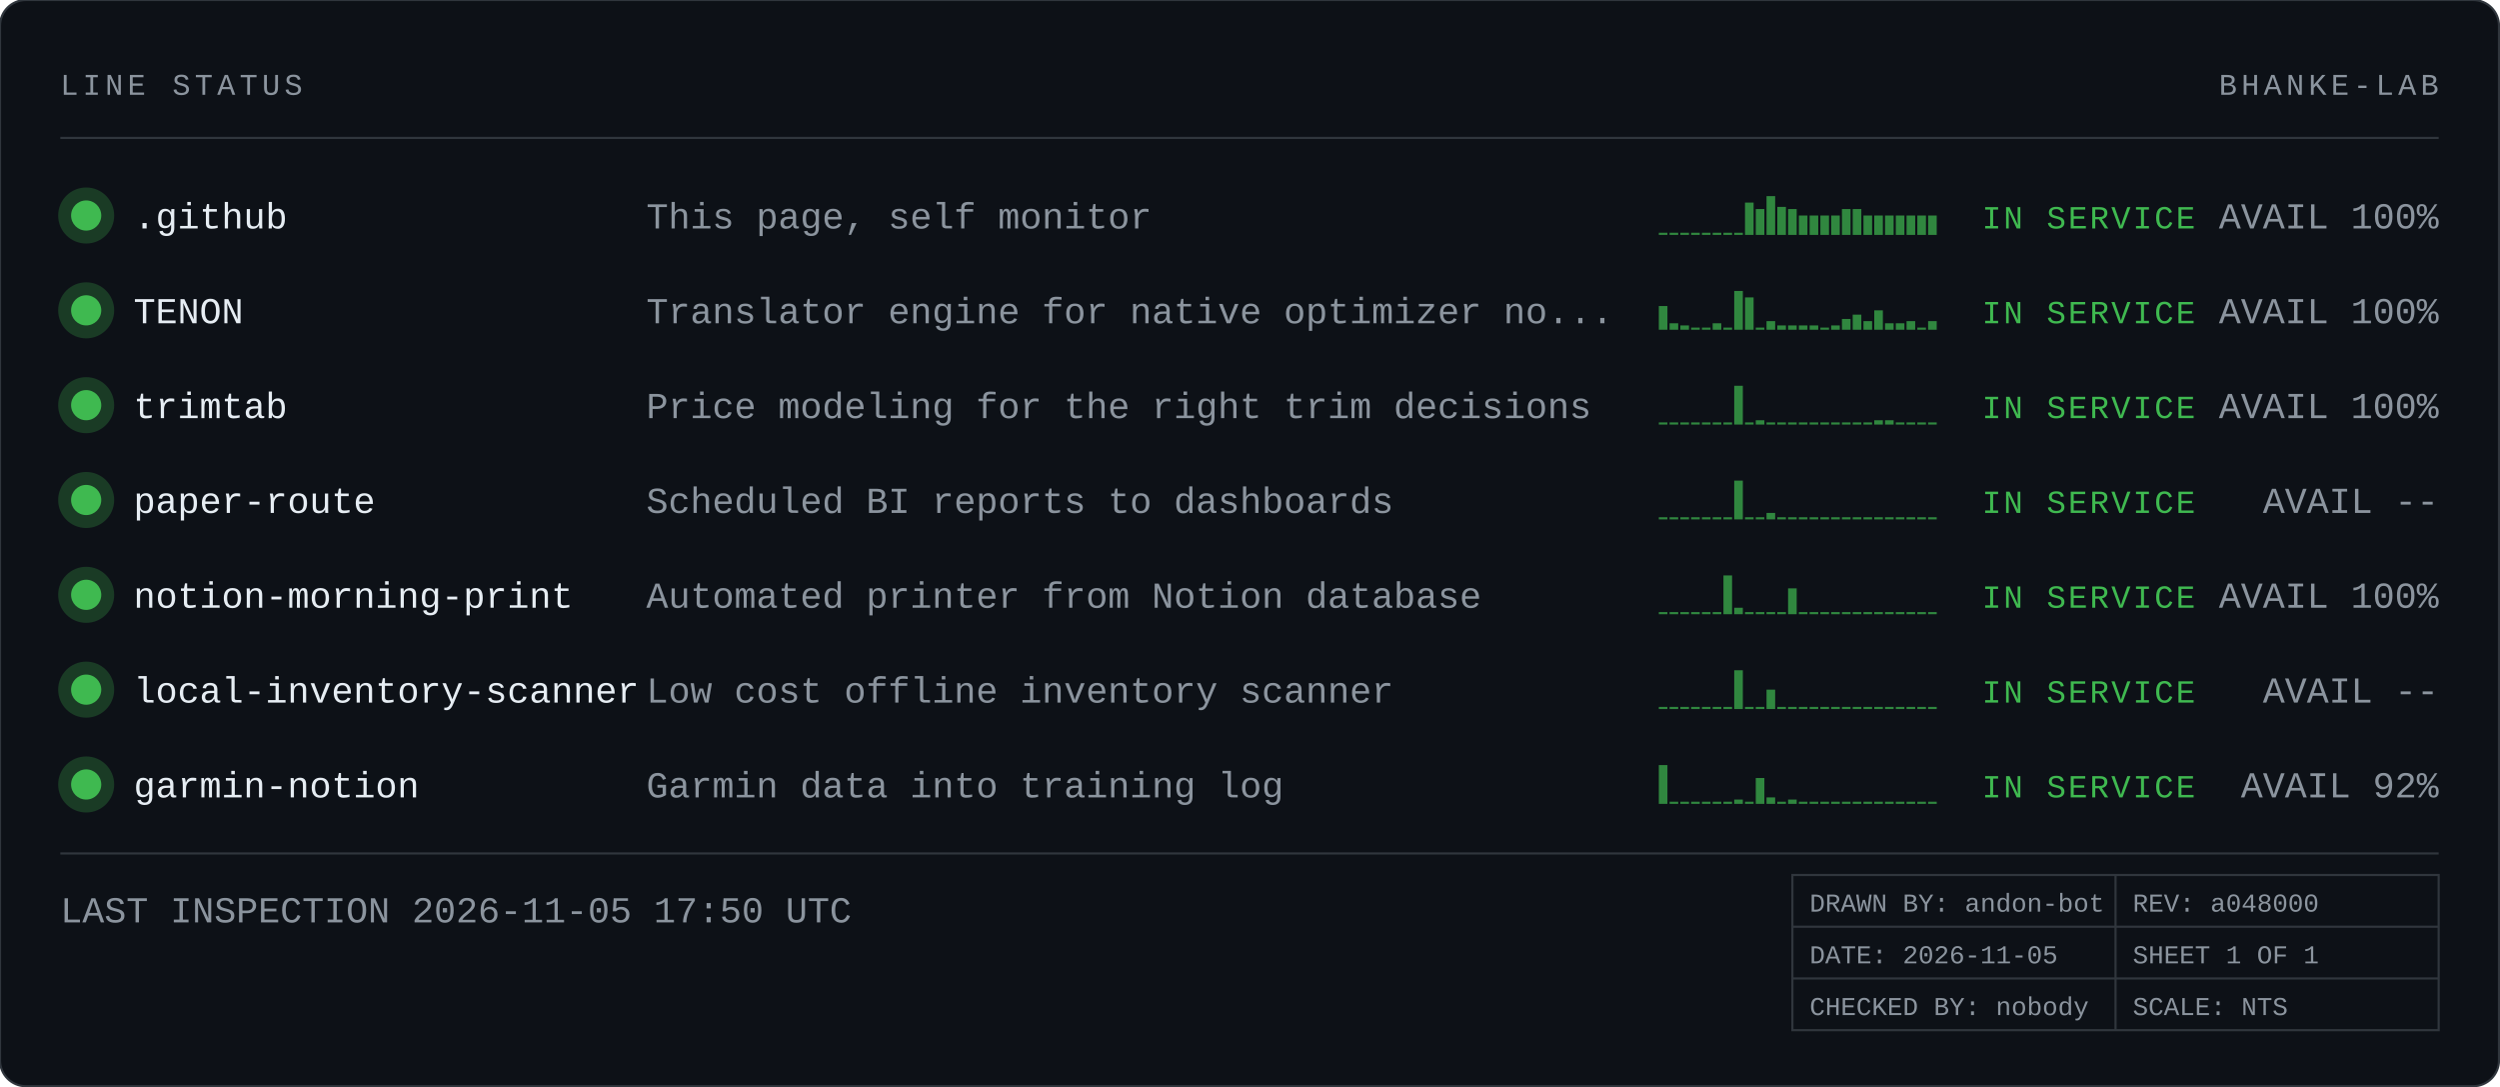
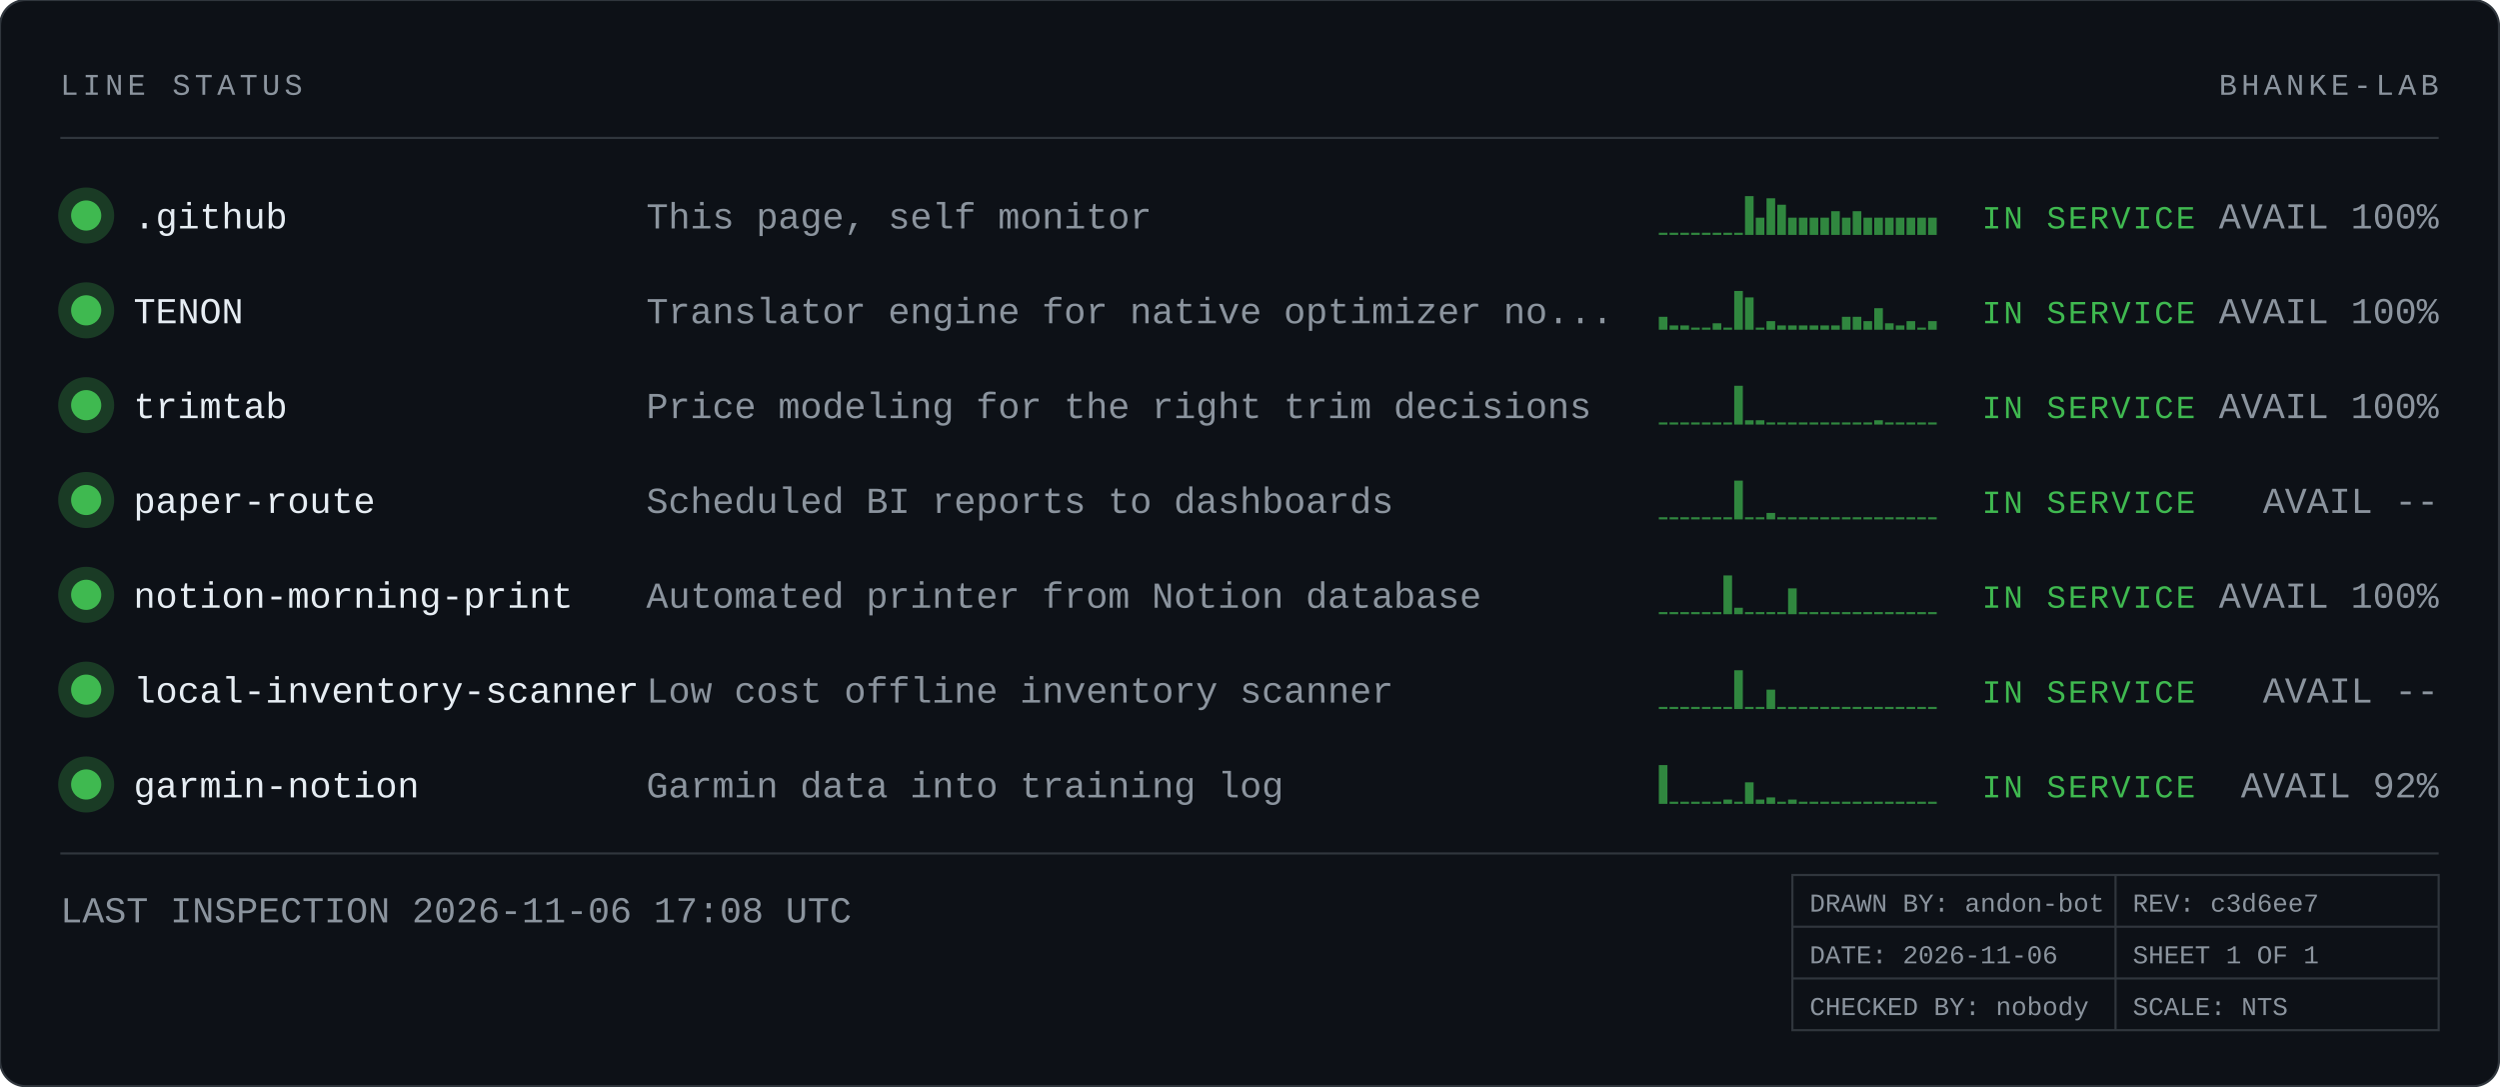
<svg xmlns="http://www.w3.org/2000/svg" width="1160" height="504" viewBox="0 0 1160 504" role="img" aria-label="Andon board">
  <style>
text { font-family: Consolas, 'Courier New', monospace; font-size: 17px; }
.hd { fill: #8b949e; font-size: 14px; letter-spacing: 2px; }
.name { fill: #e6edf3; }
.dim { fill: #8b949e; }
.st { font-size: 15px; letter-spacing: 1px; }
.tb { fill: #8b949e; font-size: 12px; }
</style>
  <rect x="0" y="0" width="1160" height="504" rx="12" fill="#0d1117" stroke="#30363d" />
  <text x="28" y="44" class="hd">LINE STATUS</text>
  <text x="1132" y="44" class="hd" text-anchor="end">BHANKE-LAB</text>
  <line x1="28" y1="64" x2="1132" y2="64" stroke="#30363d" />
  <circle cx="40" cy="100" r="13" fill="#3fb950" opacity="0.25" />
  <circle cx="40" cy="100" r="7" fill="#3fb950" />
  <text x="62" y="106" class="name">.github</text>
  <text x="300" y="106" class="dim">This page, self monitor</text>
  <rect x="770" y="108" width="4" height="1" fill="#3fb950" opacity="0.7" />
  <rect x="775" y="108" width="4" height="1" fill="#3fb950" opacity="0.7" />
  <rect x="780" y="108" width="4" height="1" fill="#3fb950" opacity="0.7" />
  <rect x="785" y="108" width="4" height="1" fill="#3fb950" opacity="0.7" />
  <rect x="790" y="108" width="4" height="1" fill="#3fb950" opacity="0.7" />
  <rect x="795" y="108" width="4" height="1" fill="#3fb950" opacity="0.7" />
  <rect x="800" y="108" width="4" height="1" fill="#3fb950" opacity="0.7" />
  <rect x="805" y="108" width="4" height="1" fill="#3fb950" opacity="0.7" />
-   <rect x="810" y="94" width="4" height="15" fill="#3fb950" opacity="0.7" />
-   <rect x="815" y="97" width="4" height="12" fill="#3fb950" opacity="0.7" />
-   <rect x="820" y="91" width="4" height="18" fill="#3fb950" opacity="0.7" />
-   <rect x="825" y="96" width="4" height="13" fill="#3fb950" opacity="0.7" />
-   <rect x="830" y="97" width="4" height="12" fill="#3fb950" opacity="0.7" />
-   <rect x="835" y="100" width="4" height="9" fill="#3fb950" opacity="0.7" />
-   <rect x="840" y="100" width="4" height="9" fill="#3fb950" opacity="0.7" />
-   <rect x="845" y="100" width="4" height="9" fill="#3fb950" opacity="0.7" />
-   <rect x="850" y="100" width="4" height="9" fill="#3fb950" opacity="0.7" />
-   <rect x="855" y="97" width="4" height="12" fill="#3fb950" opacity="0.7" />
-   <rect x="860" y="97" width="4" height="12" fill="#3fb950" opacity="0.7" />
-   <rect x="865" y="100" width="4" height="9" fill="#3fb950" opacity="0.7" />
-   <rect x="870" y="100" width="4" height="9" fill="#3fb950" opacity="0.7" />
-   <rect x="875" y="100" width="4" height="9" fill="#3fb950" opacity="0.7" />
-   <rect x="880" y="100" width="4" height="9" fill="#3fb950" opacity="0.7" />
-   <rect x="885" y="100" width="4" height="9" fill="#3fb950" opacity="0.7" />
-   <rect x="890" y="100" width="4" height="9" fill="#3fb950" opacity="0.7" />
-   <rect x="895" y="100" width="4" height="9" fill="#3fb950" opacity="0.7" />
+   <rect x="810" y="91" width="4" height="18" fill="#3fb950" opacity="0.7" />
+   <rect x="815" y="101" width="4" height="8" fill="#3fb950" opacity="0.7" />
+   <rect x="820" y="92" width="4" height="17" fill="#3fb950" opacity="0.7" />
+   <rect x="825" y="95" width="4" height="14" fill="#3fb950" opacity="0.7" />
+   <rect x="830" y="101" width="4" height="8" fill="#3fb950" opacity="0.7" />
+   <rect x="835" y="101" width="4" height="8" fill="#3fb950" opacity="0.7" />
+   <rect x="840" y="101" width="4" height="8" fill="#3fb950" opacity="0.7" />
+   <rect x="845" y="101" width="4" height="8" fill="#3fb950" opacity="0.7" />
+   <rect x="850" y="98" width="4" height="11" fill="#3fb950" opacity="0.7" />
+   <rect x="855" y="101" width="4" height="8" fill="#3fb950" opacity="0.7" />
+   <rect x="860" y="98" width="4" height="11" fill="#3fb950" opacity="0.7" />
+   <rect x="865" y="101" width="4" height="8" fill="#3fb950" opacity="0.7" />
+   <rect x="870" y="101" width="4" height="8" fill="#3fb950" opacity="0.7" />
+   <rect x="875" y="101" width="4" height="8" fill="#3fb950" opacity="0.7" />
+   <rect x="880" y="101" width="4" height="8" fill="#3fb950" opacity="0.7" />
+   <rect x="885" y="101" width="4" height="8" fill="#3fb950" opacity="0.7" />
+   <rect x="890" y="101" width="4" height="8" fill="#3fb950" opacity="0.7" />
+   <rect x="895" y="101" width="4" height="8" fill="#3fb950" opacity="0.7" />
  <text x="920" y="106" class="st" fill="#3fb950">IN SERVICE</text>
  <text x="1132" y="106" class="dim" text-anchor="end">AVAIL 100%</text>
  <circle cx="40" cy="144" r="13" fill="#3fb950" opacity="0.25" />
  <circle cx="40" cy="144" r="7" fill="#3fb950" />
  <text x="62" y="150" class="name">TENON</text>
  <text x="300" y="150" class="dim">Translator engine for native optimizer no...</text>
-   <rect x="770" y="142" width="4" height="11" fill="#3fb950" opacity="0.7" />
-   <rect x="775" y="150" width="4" height="3" fill="#3fb950" opacity="0.7" />
+   <rect x="770" y="147" width="4" height="6" fill="#3fb950" opacity="0.7" />
+   <rect x="775" y="151" width="4" height="2" fill="#3fb950" opacity="0.7" />
  <rect x="780" y="151" width="4" height="2" fill="#3fb950" opacity="0.7" />
  <rect x="785" y="152" width="4" height="1" fill="#3fb950" opacity="0.7" />
  <rect x="790" y="152" width="4" height="1" fill="#3fb950" opacity="0.7" />
  <rect x="795" y="150" width="4" height="3" fill="#3fb950" opacity="0.7" />
  <rect x="800" y="152" width="4" height="1" fill="#3fb950" opacity="0.7" />
  <rect x="805" y="135" width="4" height="18" fill="#3fb950" opacity="0.7" />
  <rect x="810" y="138" width="4" height="15" fill="#3fb950" opacity="0.7" />
  <rect x="815" y="152" width="4" height="1" fill="#3fb950" opacity="0.7" />
  <rect x="820" y="149" width="4" height="4" fill="#3fb950" opacity="0.7" />
  <rect x="825" y="151" width="4" height="2" fill="#3fb950" opacity="0.7" />
  <rect x="830" y="151" width="4" height="2" fill="#3fb950" opacity="0.7" />
  <rect x="835" y="151" width="4" height="2" fill="#3fb950" opacity="0.7" />
  <rect x="840" y="151" width="4" height="2" fill="#3fb950" opacity="0.7" />
-   <rect x="845" y="152" width="4" height="1" fill="#3fb950" opacity="0.7" />
+   <rect x="845" y="151" width="4" height="2" fill="#3fb950" opacity="0.7" />
  <rect x="850" y="151" width="4" height="2" fill="#3fb950" opacity="0.7" />
-   <rect x="855" y="148" width="4" height="5" fill="#3fb950" opacity="0.7" />
-   <rect x="860" y="146" width="4" height="7" fill="#3fb950" opacity="0.7" />
+   <rect x="855" y="147" width="4" height="6" fill="#3fb950" opacity="0.7" />
+   <rect x="860" y="147" width="4" height="6" fill="#3fb950" opacity="0.7" />
  <rect x="865" y="149" width="4" height="4" fill="#3fb950" opacity="0.7" />
-   <rect x="870" y="144" width="4" height="9" fill="#3fb950" opacity="0.7" />
+   <rect x="870" y="143" width="4" height="10" fill="#3fb950" opacity="0.7" />
  <rect x="875" y="150" width="4" height="3" fill="#3fb950" opacity="0.7" />
-   <rect x="880" y="150" width="4" height="3" fill="#3fb950" opacity="0.7" />
+   <rect x="880" y="151" width="4" height="2" fill="#3fb950" opacity="0.7" />
  <rect x="885" y="149" width="4" height="4" fill="#3fb950" opacity="0.7" />
  <rect x="890" y="152" width="4" height="1" fill="#3fb950" opacity="0.7" />
  <rect x="895" y="149" width="4" height="4" fill="#3fb950" opacity="0.7" />
  <text x="920" y="150" class="st" fill="#3fb950">IN SERVICE</text>
  <text x="1132" y="150" class="dim" text-anchor="end">AVAIL 100%</text>
  <circle cx="40" cy="188" r="13" fill="#3fb950" opacity="0.25" />
  <circle cx="40" cy="188" r="7" fill="#3fb950" />
  <text x="62" y="194" class="name">trimtab</text>
  <text x="300" y="194" class="dim">Price modeling for the right trim decisions</text>
  <rect x="770" y="196" width="4" height="1" fill="#3fb950" opacity="0.7" />
  <rect x="775" y="196" width="4" height="1" fill="#3fb950" opacity="0.7" />
  <rect x="780" y="196" width="4" height="1" fill="#3fb950" opacity="0.7" />
  <rect x="785" y="196" width="4" height="1" fill="#3fb950" opacity="0.7" />
  <rect x="790" y="196" width="4" height="1" fill="#3fb950" opacity="0.7" />
  <rect x="795" y="196" width="4" height="1" fill="#3fb950" opacity="0.7" />
  <rect x="800" y="196" width="4" height="1" fill="#3fb950" opacity="0.7" />
  <rect x="805" y="179" width="4" height="18" fill="#3fb950" opacity="0.7" />
-   <rect x="810" y="196" width="4" height="1" fill="#3fb950" opacity="0.7" />
+   <rect x="810" y="195" width="4" height="2" fill="#3fb950" opacity="0.7" />
  <rect x="815" y="195" width="4" height="2" fill="#3fb950" opacity="0.7" />
  <rect x="820" y="196" width="4" height="1" fill="#3fb950" opacity="0.7" />
  <rect x="825" y="196" width="4" height="1" fill="#3fb950" opacity="0.7" />
  <rect x="830" y="196" width="4" height="1" fill="#3fb950" opacity="0.7" />
  <rect x="835" y="196" width="4" height="1" fill="#3fb950" opacity="0.7" />
  <rect x="840" y="196" width="4" height="1" fill="#3fb950" opacity="0.7" />
  <rect x="845" y="196" width="4" height="1" fill="#3fb950" opacity="0.7" />
  <rect x="850" y="196" width="4" height="1" fill="#3fb950" opacity="0.7" />
  <rect x="855" y="196" width="4" height="1" fill="#3fb950" opacity="0.7" />
  <rect x="860" y="196" width="4" height="1" fill="#3fb950" opacity="0.7" />
  <rect x="865" y="196" width="4" height="1" fill="#3fb950" opacity="0.7" />
  <rect x="870" y="195" width="4" height="2" fill="#3fb950" opacity="0.7" />
-   <rect x="875" y="195" width="4" height="2" fill="#3fb950" opacity="0.7" />
+   <rect x="875" y="196" width="4" height="1" fill="#3fb950" opacity="0.7" />
  <rect x="880" y="196" width="4" height="1" fill="#3fb950" opacity="0.7" />
  <rect x="885" y="196" width="4" height="1" fill="#3fb950" opacity="0.7" />
  <rect x="890" y="196" width="4" height="1" fill="#3fb950" opacity="0.7" />
  <rect x="895" y="196" width="4" height="1" fill="#3fb950" opacity="0.7" />
  <text x="920" y="194" class="st" fill="#3fb950">IN SERVICE</text>
  <text x="1132" y="194" class="dim" text-anchor="end">AVAIL 100%</text>
  <circle cx="40" cy="232" r="13" fill="#3fb950" opacity="0.25" />
  <circle cx="40" cy="232" r="7" fill="#3fb950" />
  <text x="62" y="238" class="name">paper-route</text>
  <text x="300" y="238" class="dim">Scheduled BI reports to dashboards</text>
  <rect x="770" y="240" width="4" height="1" fill="#3fb950" opacity="0.7" />
  <rect x="775" y="240" width="4" height="1" fill="#3fb950" opacity="0.7" />
  <rect x="780" y="240" width="4" height="1" fill="#3fb950" opacity="0.7" />
  <rect x="785" y="240" width="4" height="1" fill="#3fb950" opacity="0.7" />
  <rect x="790" y="240" width="4" height="1" fill="#3fb950" opacity="0.7" />
  <rect x="795" y="240" width="4" height="1" fill="#3fb950" opacity="0.7" />
  <rect x="800" y="240" width="4" height="1" fill="#3fb950" opacity="0.7" />
  <rect x="805" y="223" width="4" height="18" fill="#3fb950" opacity="0.7" />
  <rect x="810" y="240" width="4" height="1" fill="#3fb950" opacity="0.7" />
  <rect x="815" y="240" width="4" height="1" fill="#3fb950" opacity="0.7" />
  <rect x="820" y="238" width="4" height="3" fill="#3fb950" opacity="0.7" />
  <rect x="825" y="240" width="4" height="1" fill="#3fb950" opacity="0.7" />
  <rect x="830" y="240" width="4" height="1" fill="#3fb950" opacity="0.7" />
  <rect x="835" y="240" width="4" height="1" fill="#3fb950" opacity="0.7" />
  <rect x="840" y="240" width="4" height="1" fill="#3fb950" opacity="0.7" />
  <rect x="845" y="240" width="4" height="1" fill="#3fb950" opacity="0.7" />
  <rect x="850" y="240" width="4" height="1" fill="#3fb950" opacity="0.7" />
  <rect x="855" y="240" width="4" height="1" fill="#3fb950" opacity="0.7" />
  <rect x="860" y="240" width="4" height="1" fill="#3fb950" opacity="0.7" />
  <rect x="865" y="240" width="4" height="1" fill="#3fb950" opacity="0.7" />
  <rect x="870" y="240" width="4" height="1" fill="#3fb950" opacity="0.7" />
  <rect x="875" y="240" width="4" height="1" fill="#3fb950" opacity="0.7" />
  <rect x="880" y="240" width="4" height="1" fill="#3fb950" opacity="0.7" />
  <rect x="885" y="240" width="4" height="1" fill="#3fb950" opacity="0.7" />
  <rect x="890" y="240" width="4" height="1" fill="#3fb950" opacity="0.7" />
  <rect x="895" y="240" width="4" height="1" fill="#3fb950" opacity="0.7" />
  <text x="920" y="238" class="st" fill="#3fb950">IN SERVICE</text>
  <text x="1132" y="238" class="dim" text-anchor="end">AVAIL --</text>
  <circle cx="40" cy="276" r="13" fill="#3fb950" opacity="0.25" />
  <circle cx="40" cy="276" r="7" fill="#3fb950" />
  <text x="62" y="282" class="name">notion-morning-print</text>
  <text x="300" y="282" class="dim">Automated printer from Notion database</text>
  <rect x="770" y="284" width="4" height="1" fill="#3fb950" opacity="0.7" />
  <rect x="775" y="284" width="4" height="1" fill="#3fb950" opacity="0.7" />
  <rect x="780" y="284" width="4" height="1" fill="#3fb950" opacity="0.7" />
  <rect x="785" y="284" width="4" height="1" fill="#3fb950" opacity="0.7" />
  <rect x="790" y="284" width="4" height="1" fill="#3fb950" opacity="0.7" />
  <rect x="795" y="284" width="4" height="1" fill="#3fb950" opacity="0.7" />
  <rect x="800" y="267" width="4" height="18" fill="#3fb950" opacity="0.7" />
  <rect x="805" y="282" width="4" height="3" fill="#3fb950" opacity="0.7" />
  <rect x="810" y="284" width="4" height="1" fill="#3fb950" opacity="0.7" />
  <rect x="815" y="284" width="4" height="1" fill="#3fb950" opacity="0.7" />
  <rect x="820" y="284" width="4" height="1" fill="#3fb950" opacity="0.7" />
  <rect x="825" y="284" width="4" height="1" fill="#3fb950" opacity="0.7" />
  <rect x="830" y="273" width="4" height="12" fill="#3fb950" opacity="0.7" />
  <rect x="835" y="284" width="4" height="1" fill="#3fb950" opacity="0.7" />
  <rect x="840" y="284" width="4" height="1" fill="#3fb950" opacity="0.7" />
  <rect x="845" y="284" width="4" height="1" fill="#3fb950" opacity="0.7" />
  <rect x="850" y="284" width="4" height="1" fill="#3fb950" opacity="0.7" />
  <rect x="855" y="284" width="4" height="1" fill="#3fb950" opacity="0.7" />
  <rect x="860" y="284" width="4" height="1" fill="#3fb950" opacity="0.7" />
  <rect x="865" y="284" width="4" height="1" fill="#3fb950" opacity="0.7" />
  <rect x="870" y="284" width="4" height="1" fill="#3fb950" opacity="0.7" />
  <rect x="875" y="284" width="4" height="1" fill="#3fb950" opacity="0.7" />
  <rect x="880" y="284" width="4" height="1" fill="#3fb950" opacity="0.7" />
  <rect x="885" y="284" width="4" height="1" fill="#3fb950" opacity="0.7" />
  <rect x="890" y="284" width="4" height="1" fill="#3fb950" opacity="0.7" />
  <rect x="895" y="284" width="4" height="1" fill="#3fb950" opacity="0.7" />
  <text x="920" y="282" class="st" fill="#3fb950">IN SERVICE</text>
  <text x="1132" y="282" class="dim" text-anchor="end">AVAIL 100%</text>
  <circle cx="40" cy="320" r="13" fill="#3fb950" opacity="0.25" />
  <circle cx="40" cy="320" r="7" fill="#3fb950" />
  <text x="62" y="326" class="name">local-inventory-scanner</text>
  <text x="300" y="326" class="dim">Low cost offline inventory scanner</text>
  <rect x="770" y="328" width="4" height="1" fill="#3fb950" opacity="0.7" />
  <rect x="775" y="328" width="4" height="1" fill="#3fb950" opacity="0.7" />
  <rect x="780" y="328" width="4" height="1" fill="#3fb950" opacity="0.7" />
  <rect x="785" y="328" width="4" height="1" fill="#3fb950" opacity="0.7" />
  <rect x="790" y="328" width="4" height="1" fill="#3fb950" opacity="0.7" />
  <rect x="795" y="328" width="4" height="1" fill="#3fb950" opacity="0.7" />
  <rect x="800" y="328" width="4" height="1" fill="#3fb950" opacity="0.7" />
  <rect x="805" y="311" width="4" height="18" fill="#3fb950" opacity="0.7" />
  <rect x="810" y="328" width="4" height="1" fill="#3fb950" opacity="0.7" />
  <rect x="815" y="328" width="4" height="1" fill="#3fb950" opacity="0.7" />
  <rect x="820" y="320" width="4" height="9" fill="#3fb950" opacity="0.7" />
  <rect x="825" y="328" width="4" height="1" fill="#3fb950" opacity="0.7" />
  <rect x="830" y="328" width="4" height="1" fill="#3fb950" opacity="0.7" />
  <rect x="835" y="328" width="4" height="1" fill="#3fb950" opacity="0.7" />
  <rect x="840" y="328" width="4" height="1" fill="#3fb950" opacity="0.7" />
  <rect x="845" y="328" width="4" height="1" fill="#3fb950" opacity="0.7" />
  <rect x="850" y="328" width="4" height="1" fill="#3fb950" opacity="0.7" />
  <rect x="855" y="328" width="4" height="1" fill="#3fb950" opacity="0.7" />
  <rect x="860" y="328" width="4" height="1" fill="#3fb950" opacity="0.7" />
  <rect x="865" y="328" width="4" height="1" fill="#3fb950" opacity="0.7" />
  <rect x="870" y="328" width="4" height="1" fill="#3fb950" opacity="0.7" />
  <rect x="875" y="328" width="4" height="1" fill="#3fb950" opacity="0.7" />
  <rect x="880" y="328" width="4" height="1" fill="#3fb950" opacity="0.7" />
  <rect x="885" y="328" width="4" height="1" fill="#3fb950" opacity="0.7" />
  <rect x="890" y="328" width="4" height="1" fill="#3fb950" opacity="0.7" />
  <rect x="895" y="328" width="4" height="1" fill="#3fb950" opacity="0.7" />
  <text x="920" y="326" class="st" fill="#3fb950">IN SERVICE</text>
  <text x="1132" y="326" class="dim" text-anchor="end">AVAIL --</text>
  <circle cx="40" cy="364" r="13" fill="#3fb950" opacity="0.25" />
  <circle cx="40" cy="364" r="7" fill="#3fb950" />
  <text x="62" y="370" class="name">garmin-notion</text>
  <text x="300" y="370" class="dim">Garmin data into training log</text>
  <rect x="770" y="355" width="4" height="18" fill="#3fb950" opacity="0.7" />
  <rect x="775" y="372" width="4" height="1" fill="#3fb950" opacity="0.7" />
  <rect x="780" y="372" width="4" height="1" fill="#3fb950" opacity="0.7" />
  <rect x="785" y="372" width="4" height="1" fill="#3fb950" opacity="0.7" />
  <rect x="790" y="372" width="4" height="1" fill="#3fb950" opacity="0.7" />
  <rect x="795" y="372" width="4" height="1" fill="#3fb950" opacity="0.7" />
-   <rect x="800" y="372" width="4" height="1" fill="#3fb950" opacity="0.7" />
-   <rect x="805" y="371" width="4" height="2" fill="#3fb950" opacity="0.7" />
-   <rect x="810" y="372" width="4" height="1" fill="#3fb950" opacity="0.7" />
-   <rect x="815" y="361" width="4" height="12" fill="#3fb950" opacity="0.7" />
+   <rect x="800" y="371" width="4" height="2" fill="#3fb950" opacity="0.7" />
+   <rect x="805" y="372" width="4" height="1" fill="#3fb950" opacity="0.7" />
+   <rect x="810" y="363" width="4" height="10" fill="#3fb950" opacity="0.7" />
+   <rect x="815" y="371" width="4" height="2" fill="#3fb950" opacity="0.7" />
  <rect x="820" y="370" width="4" height="3" fill="#3fb950" opacity="0.7" />
  <rect x="825" y="372" width="4" height="1" fill="#3fb950" opacity="0.7" />
  <rect x="830" y="371" width="4" height="2" fill="#3fb950" opacity="0.7" />
  <rect x="835" y="372" width="4" height="1" fill="#3fb950" opacity="0.7" />
  <rect x="840" y="372" width="4" height="1" fill="#3fb950" opacity="0.7" />
  <rect x="845" y="372" width="4" height="1" fill="#3fb950" opacity="0.7" />
  <rect x="850" y="372" width="4" height="1" fill="#3fb950" opacity="0.7" />
  <rect x="855" y="372" width="4" height="1" fill="#3fb950" opacity="0.7" />
  <rect x="860" y="372" width="4" height="1" fill="#3fb950" opacity="0.7" />
  <rect x="865" y="372" width="4" height="1" fill="#3fb950" opacity="0.7" />
  <rect x="870" y="372" width="4" height="1" fill="#3fb950" opacity="0.7" />
  <rect x="875" y="372" width="4" height="1" fill="#3fb950" opacity="0.7" />
  <rect x="880" y="372" width="4" height="1" fill="#3fb950" opacity="0.7" />
  <rect x="885" y="372" width="4" height="1" fill="#3fb950" opacity="0.7" />
  <rect x="890" y="372" width="4" height="1" fill="#3fb950" opacity="0.7" />
  <rect x="895" y="372" width="4" height="1" fill="#3fb950" opacity="0.7" />
  <text x="920" y="370" class="st" fill="#3fb950">IN SERVICE</text>
  <text x="1132" y="370" class="dim" text-anchor="end">AVAIL 92%</text>
  <line x1="28" y1="396" x2="1132" y2="396" stroke="#30363d" />
-   <text x="28" y="428" class="dim">LAST INSPECTION 2026-11-05 17:50 UTC</text>
+   <text x="28" y="428" class="dim">LAST INSPECTION 2026-11-06 17:08 UTC</text>
  <rect x="832" y="406" width="300" height="72" fill="none" stroke="#30363d" />
  <line x1="832" y1="430" x2="1132" y2="430" stroke="#30363d" />
  <line x1="832" y1="454" x2="1132" y2="454" stroke="#30363d" />
  <line x1="982" y1="406" x2="982" y2="478" stroke="#30363d" />
  <text x="840" y="423" class="tb">DRAWN BY: andon-bot</text>
-   <text x="990" y="423" class="tb">REV: a048000</text>
-   <text x="840" y="447" class="tb">DATE: 2026-11-05</text>
+   <text x="990" y="423" class="tb">REV: c3d6ee7</text>
+   <text x="840" y="447" class="tb">DATE: 2026-11-06</text>
  <text x="990" y="447" class="tb">SHEET 1 OF 1</text>
  <text x="840" y="471" class="tb">CHECKED BY: nobody</text>
  <text x="990" y="471" class="tb">SCALE: NTS</text>
</svg>
